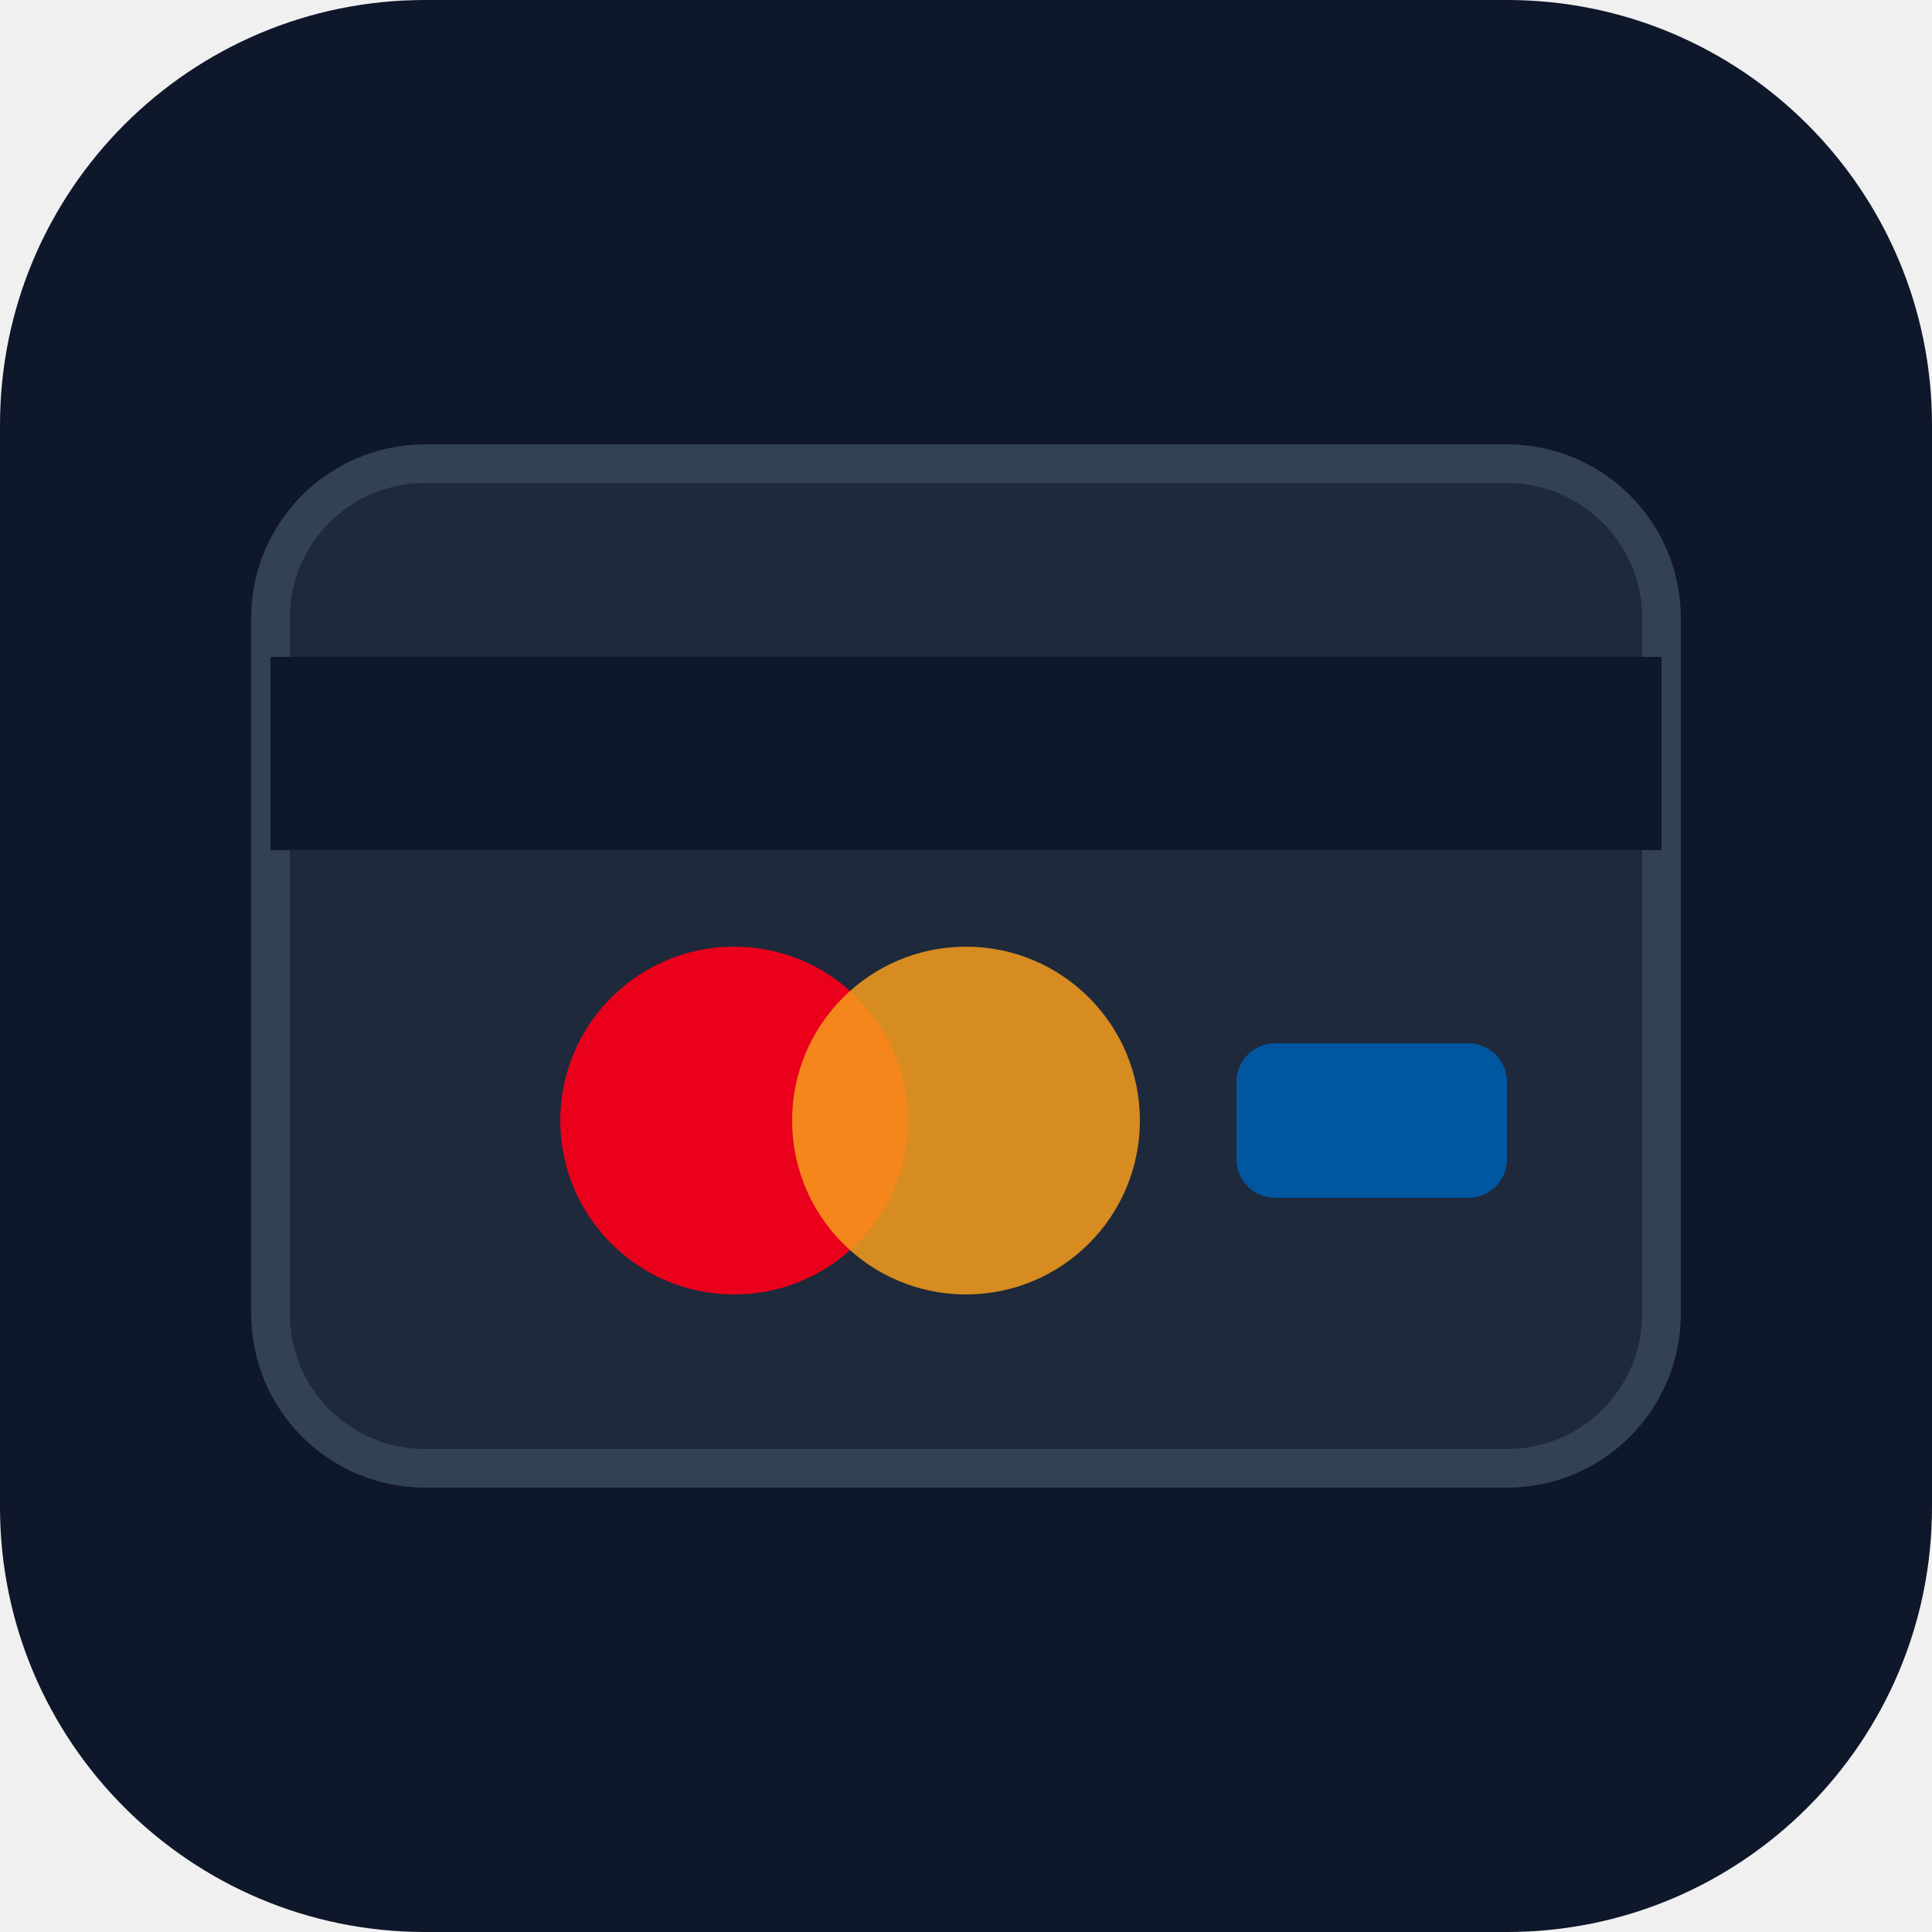
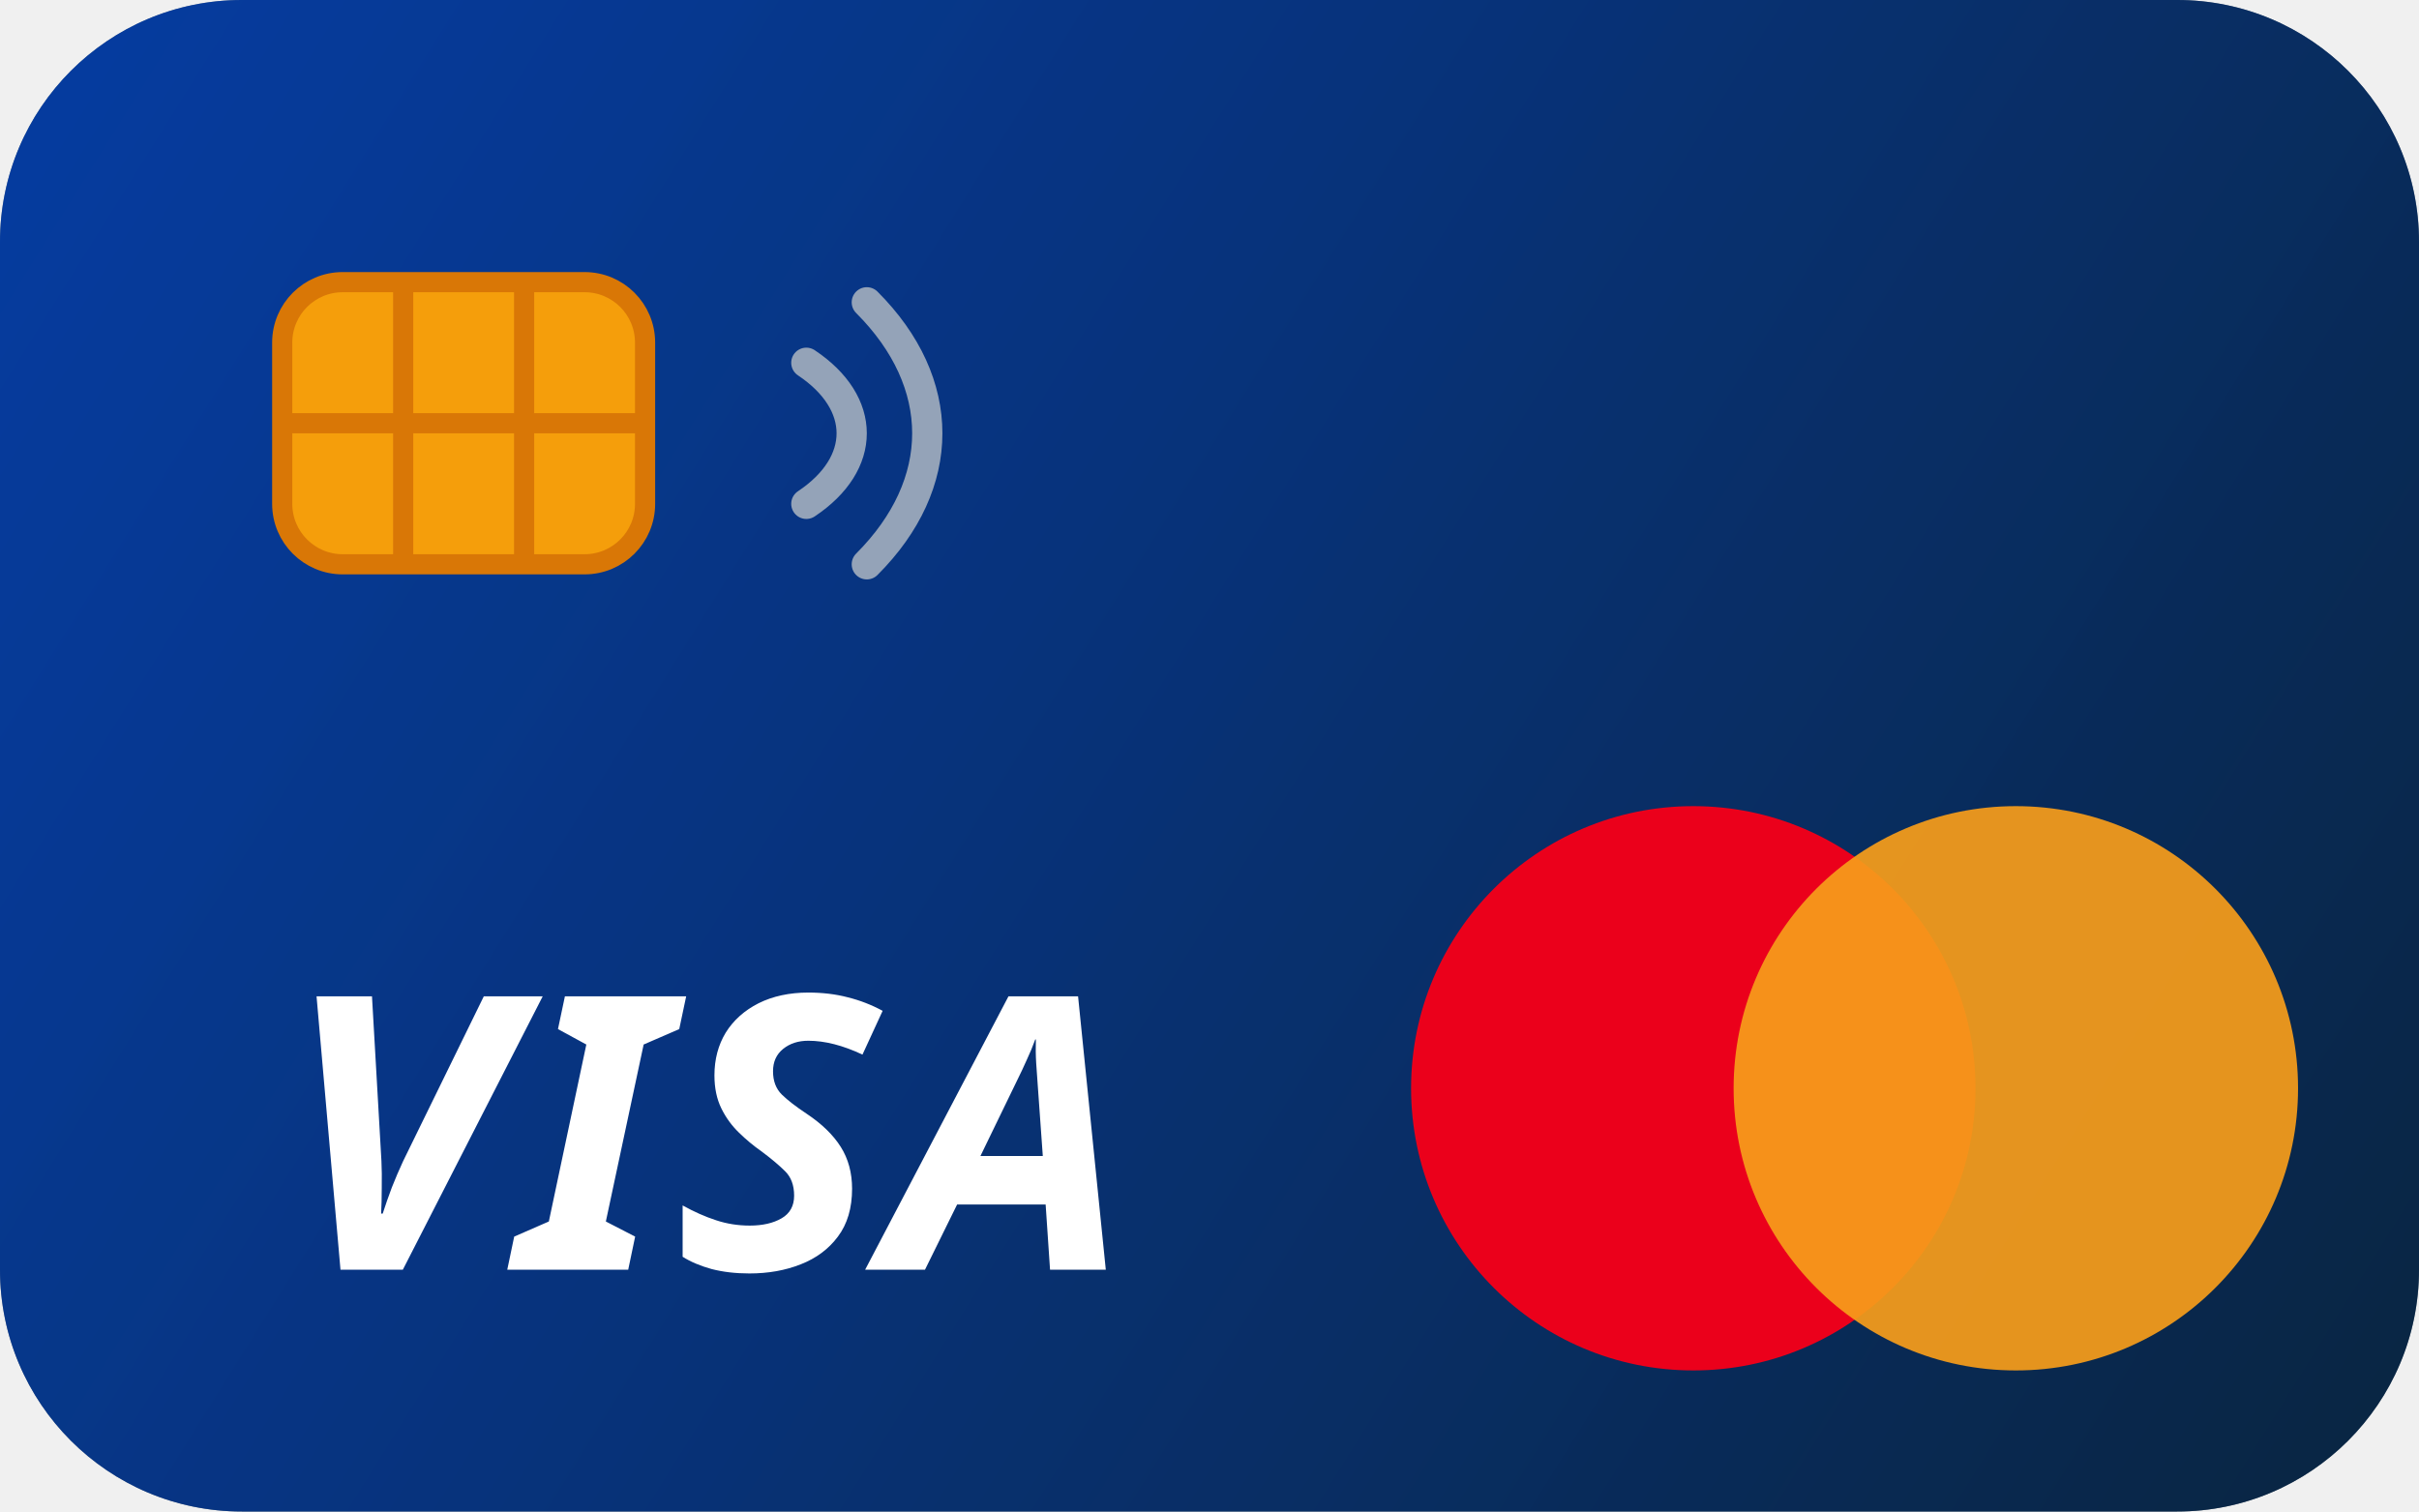
- <svg xmlns="http://www.w3.org/2000/svg" viewBox="0 0 100 100" width="100" height="100">
-   <rect width="100" height="100" rx="22" fill="#0F172A" />
-   <rect x="14" y="24" width="72" height="52" rx="8" fill="#1E293B" stroke="#334155" stroke-width="2" />
-   <rect x="14" y="34" width="72" height="10" fill="#0F172A" />
-   <circle cx="38" cy="58" r="9" fill="#EB001B" />
-   <circle cx="50" cy="58" r="9" fill="#F79E1B" fill-opacity="0.85" />
-   <rect x="64" y="54" width="14" height="8" rx="2" fill="#00579F" />
+ <svg xmlns="http://www.w3.org/2000/svg" viewBox="0 0 120 75" width="120" height="75" fill="none">
+   <rect width="120" height="75" rx="12" fill="#0A2540" />
+   <rect x="0" y="0" width="120" height="75" rx="12" fill="url(#cardGrad)" opacity="0.6" />
+   <rect x="14" y="14" width="18" height="14" rx="3" fill="#F59E0B" stroke="#D97706" stroke-width="1" />
+   <line x1="20" y1="14" x2="20" y2="28" stroke="#D97706" stroke-width="1" />
+   <line x1="26" y1="14" x2="26" y2="28" stroke="#D97706" stroke-width="1" />
+   <line x1="14" y1="21" x2="32" y2="21" stroke="#D97706" stroke-width="1" />
+   <path d="M40 18 C43 20, 43 23, 40 25" stroke="#94A3B8" stroke-width="1.5" stroke-linecap="round" fill="none" />
+   <path d="M43 15 C47 19, 47 24, 43 28" stroke="#94A3B8" stroke-width="1.5" stroke-linecap="round" fill="none" />
+   <g transform="translate(68, 38)">
+     <circle cx="16" cy="16" r="14" fill="#EB001B" />
+     <circle cx="32" cy="16" r="14" fill="#F79E1B" fill-opacity="0.92" />
+   </g>
+   <g transform="translate(14, 45)">
+     <text x="0" y="18" font-family="'Plus Jakarta Sans', 'Arial Black', sans-serif" font-weight="900" font-style="italic" font-size="19" fill="#FFFFFF" letter-spacing="0.5">VISA</text>
+   </g>
+   <defs>
+     <linearGradient id="cardGrad" x1="0" y1="0" x2="120" y2="75" gradientUnits="userSpaceOnUse">
+       <stop stop-color="#0052FF" stop-opacity="0.85" />
+       <stop offset="1" stop-color="#0A2540" stop-opacity="0.95" />
+     </linearGradient>
+   </defs>
</svg>
